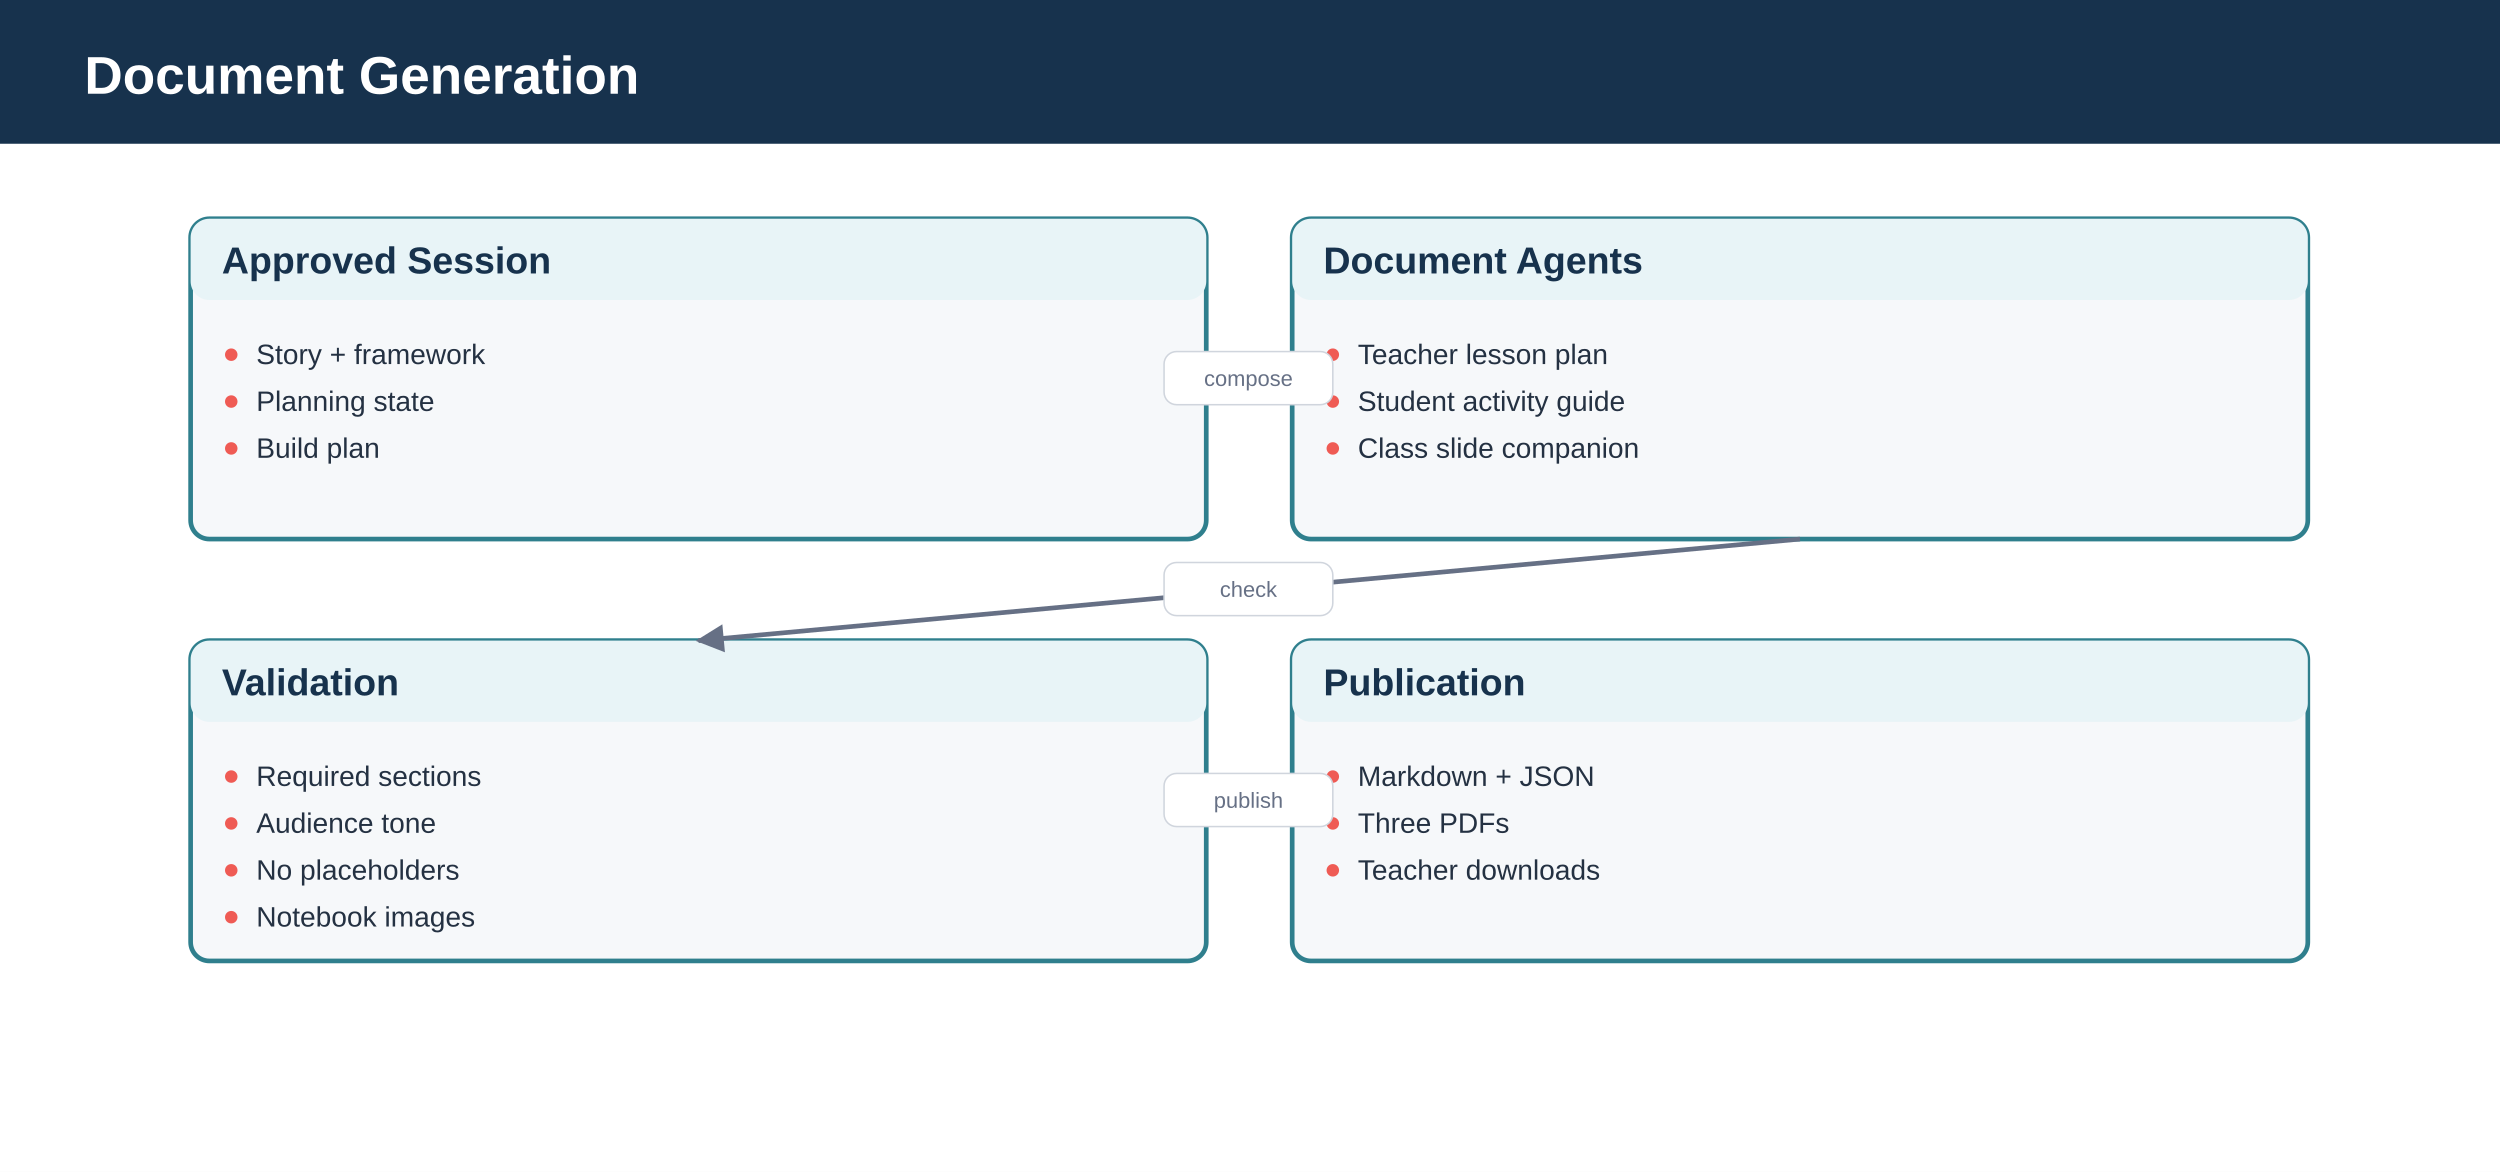
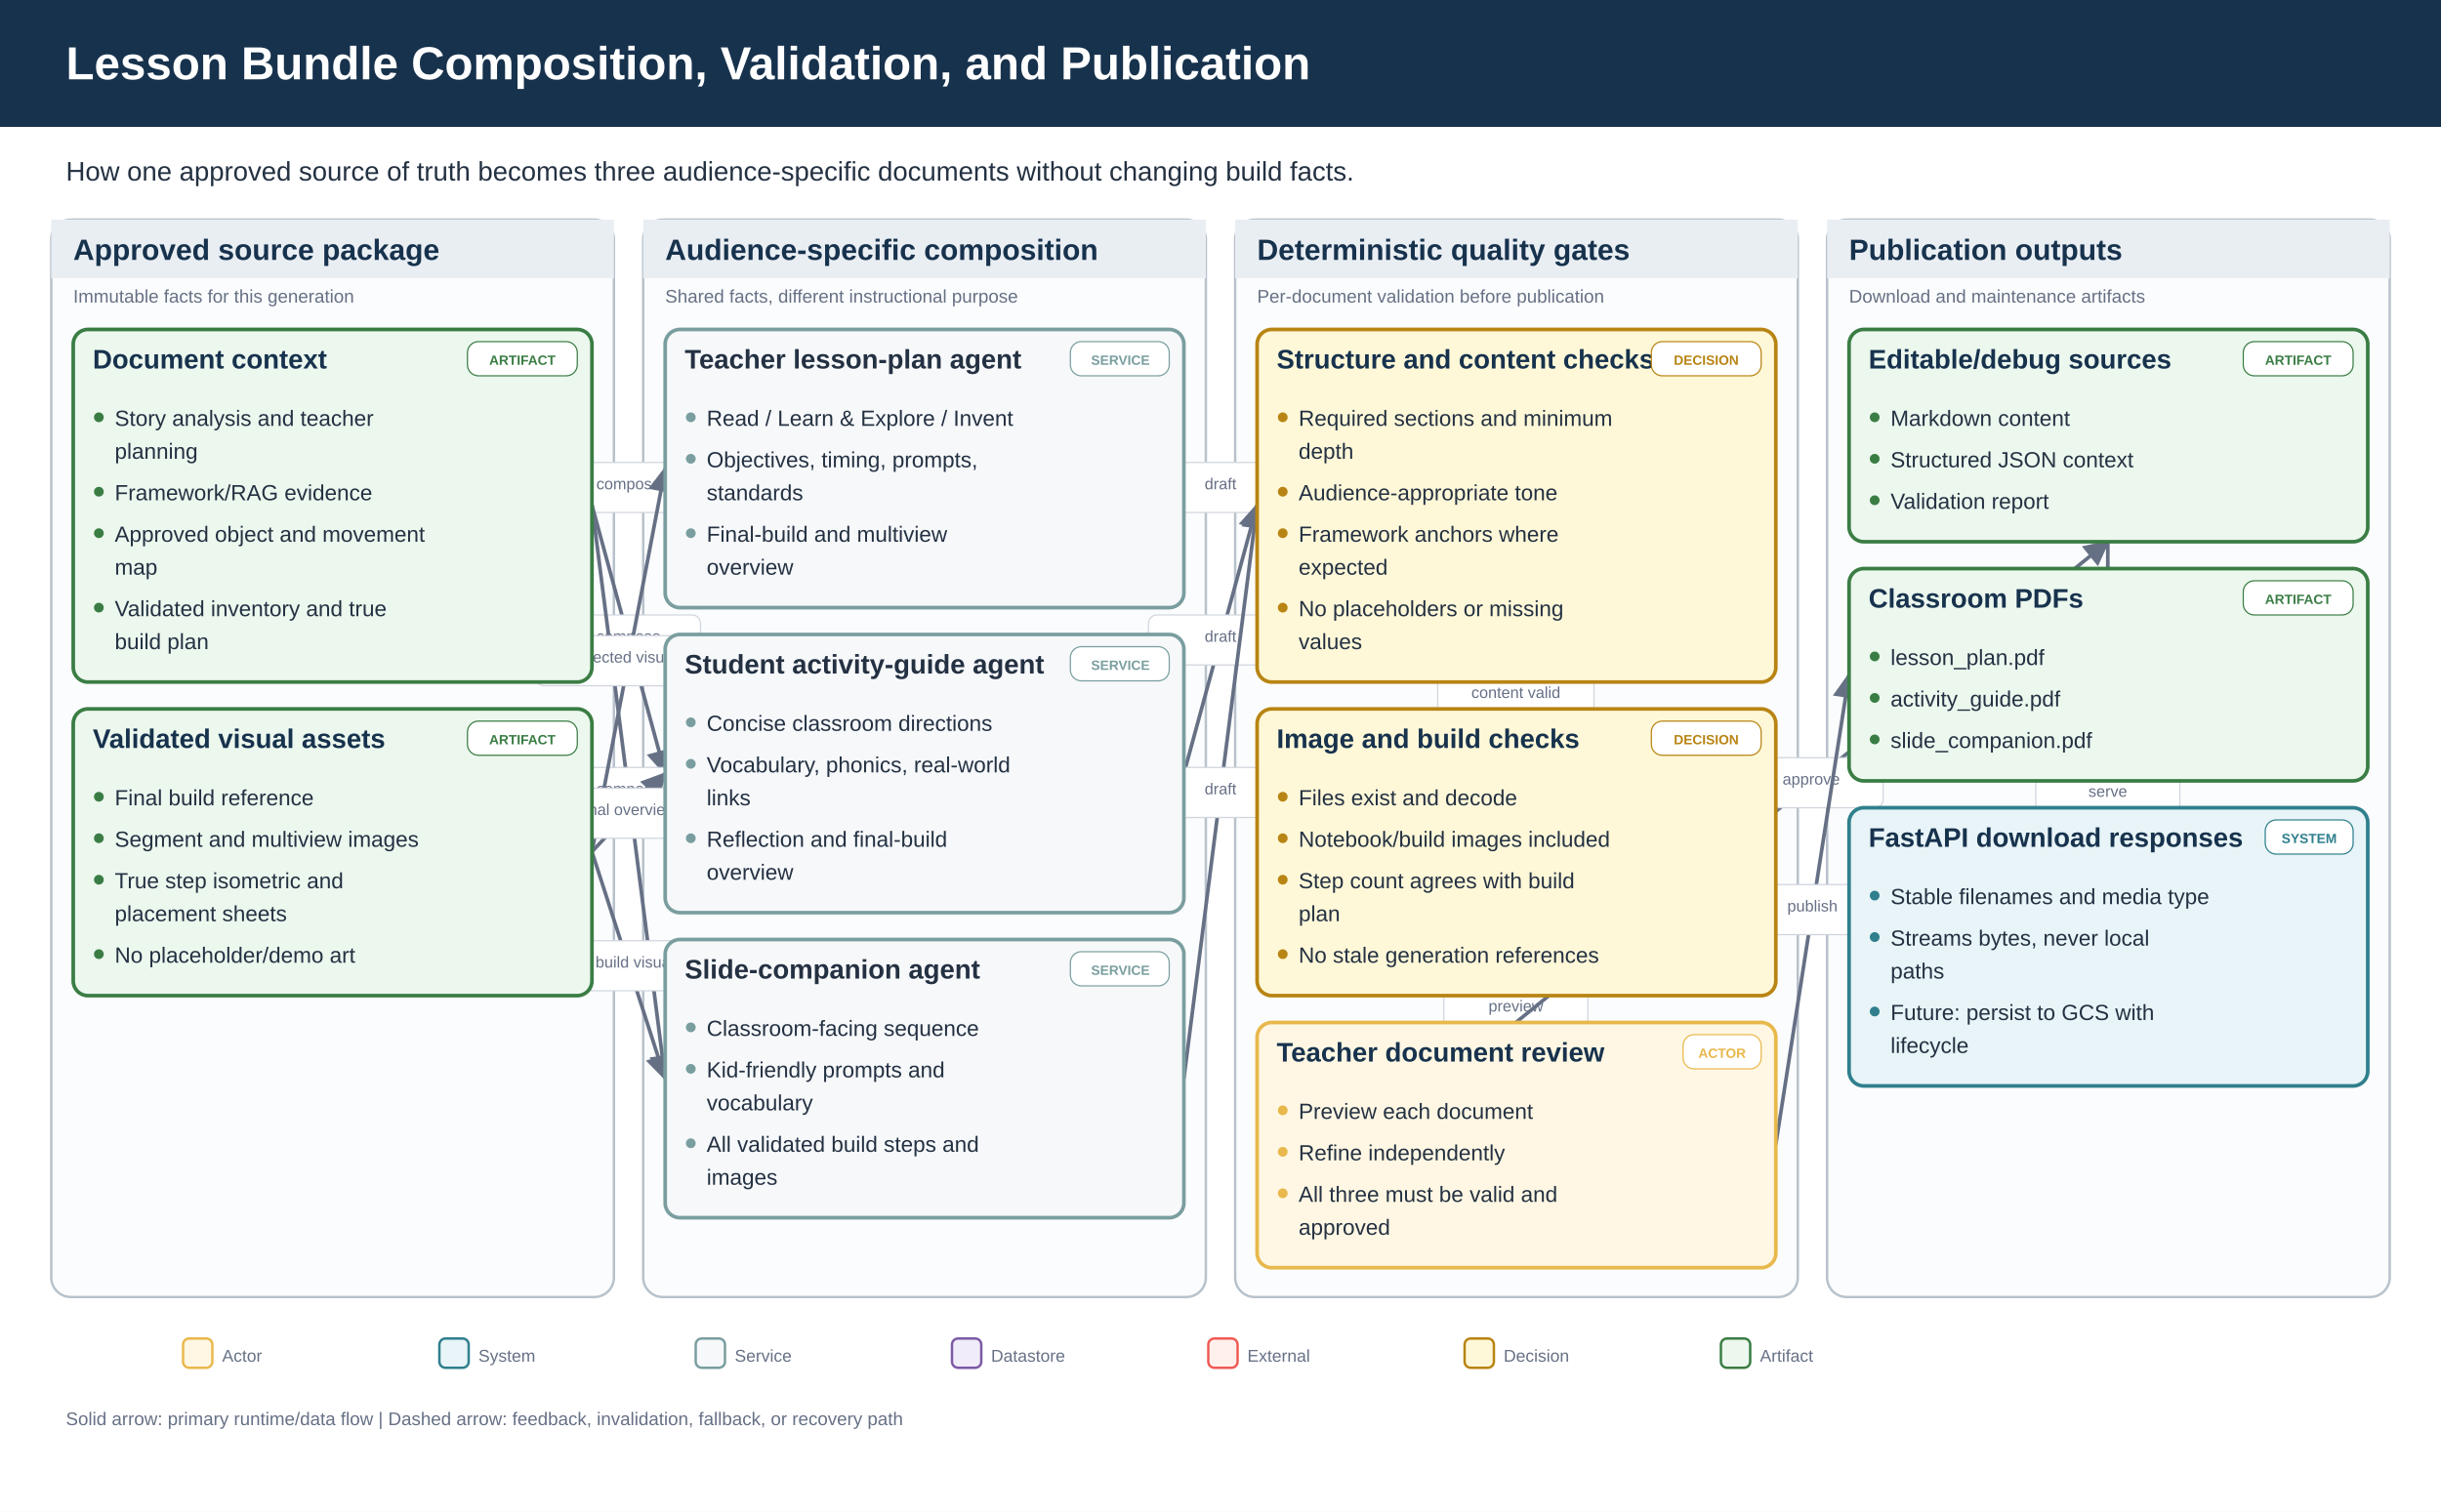
- <svg xmlns="http://www.w3.org/2000/svg" width="1600" height="750" viewBox="0 0 1600 750">
+ <svg xmlns="http://www.w3.org/2000/svg" width="2000" height="1239" viewBox="0 0 2000 1239">
  <rect width="100%" height="100%" fill="white" />
-   <rect width="1600" height="92" fill="#17324D" />
-   <text x="54" y="60" font-family="Arial" font-size="34" font-weight="700" fill="white">Document Generation</text>
+   <rect width="2000" height="104" fill="#17324D" />
+   <text x="54" y="65" font-family="Arial" font-size="38" font-weight="700" fill="white">Lesson Bundle Composition, Validation, and Publication</text>
+   <text x="54" y="148" font-family="Arial" font-size="22" fill="#243142">How one approved source of truth becomes three audience-specific documents without changing build facts.</text>
  <defs>
-     <marker id="arrow" viewBox="0 0 10 10" refX="9" refY="5" markerWidth="6" markerHeight="6" orient="auto-start-reverse">
+     <marker id="arrow" viewBox="0 0 10 10" refX="9" refY="5" markerWidth="7" markerHeight="7" orient="auto-start-reverse">
      <path d="M 0 0 L 10 5 L 0 10 z" fill="#667085" />
    </marker>
  </defs>
-   <rect x="122" y="140" width="650" height="205" rx="12" fill="#F6F8FA" stroke="#2F7F8D" stroke-width="3" />
-   <rect x="122" y="140" width="650" height="52" rx="12" fill="#E8F4F7" />
-   <text x="142" y="175" font-family="Arial" font-size="24" font-weight="700" fill="#17324D">Approved Session</text>
-   <circle cx="148" cy="227" r="4" fill="#EF5B54" />
-   <text x="164" y="233" font-family="Arial" font-size="18" fill="#243142">Story + framework</text>
-   <circle cx="148" cy="257" r="4" fill="#EF5B54" />
-   <text x="164" y="263" font-family="Arial" font-size="18" fill="#243142">Planning state</text>
-   <circle cx="148" cy="287" r="4" fill="#EF5B54" />
-   <text x="164" y="293" font-family="Arial" font-size="18" fill="#243142">Build plan</text>
-   <rect x="827" y="140" width="650" height="205" rx="12" fill="#F6F8FA" stroke="#2F7F8D" stroke-width="3" />
-   <rect x="827" y="140" width="650" height="52" rx="12" fill="#E8F4F7" />
-   <text x="847" y="175" font-family="Arial" font-size="24" font-weight="700" fill="#17324D">Document Agents</text>
-   <circle cx="853" cy="227" r="4" fill="#EF5B54" />
-   <text x="869" y="233" font-family="Arial" font-size="18" fill="#243142">Teacher lesson plan</text>
-   <circle cx="853" cy="257" r="4" fill="#EF5B54" />
-   <text x="869" y="263" font-family="Arial" font-size="18" fill="#243142">Student activity guide</text>
-   <circle cx="853" cy="287" r="4" fill="#EF5B54" />
-   <text x="869" y="293" font-family="Arial" font-size="18" fill="#243142">Class slide companion</text>
-   <rect x="122" y="410" width="650" height="205" rx="12" fill="#F6F8FA" stroke="#2F7F8D" stroke-width="3" />
-   <rect x="122" y="410" width="650" height="52" rx="12" fill="#E8F4F7" />
-   <text x="142" y="445" font-family="Arial" font-size="24" font-weight="700" fill="#17324D">Validation</text>
-   <circle cx="148" cy="497" r="4" fill="#EF5B54" />
-   <text x="164" y="503" font-family="Arial" font-size="18" fill="#243142">Required sections</text>
-   <circle cx="148" cy="527" r="4" fill="#EF5B54" />
-   <text x="164" y="533" font-family="Arial" font-size="18" fill="#243142">Audience tone</text>
-   <circle cx="148" cy="557" r="4" fill="#EF5B54" />
-   <text x="164" y="563" font-family="Arial" font-size="18" fill="#243142">No placeholders</text>
-   <circle cx="148" cy="587" r="4" fill="#EF5B54" />
-   <text x="164" y="593" font-family="Arial" font-size="18" fill="#243142">Notebook images</text>
-   <rect x="827" y="410" width="650" height="205" rx="12" fill="#F6F8FA" stroke="#2F7F8D" stroke-width="3" />
-   <rect x="827" y="410" width="650" height="52" rx="12" fill="#E8F4F7" />
-   <text x="847" y="445" font-family="Arial" font-size="24" font-weight="700" fill="#17324D">Publication</text>
-   <circle cx="853" cy="497" r="4" fill="#EF5B54" />
-   <text x="869" y="503" font-family="Arial" font-size="18" fill="#243142">Markdown + JSON</text>
-   <circle cx="853" cy="527" r="4" fill="#EF5B54" />
-   <text x="869" y="533" font-family="Arial" font-size="18" fill="#243142">Three PDFs</text>
-   <circle cx="853" cy="557" r="4" fill="#EF5B54" />
-   <text x="869" y="563" font-family="Arial" font-size="18" fill="#243142">Teacher downloads</text>
-   <line x1="772" y1="242" x2="827" y2="242" stroke="#667085" stroke-width="3" marker-end="url(#arrow)" />
-   <rect x="745" y="225" width="108" height="34" rx="8" fill="white" stroke="#D0D5DD" />
-   <text x="799" y="247" text-anchor="middle" font-family="Arial" font-size="14" fill="#667085">compose</text>
-   <line x1="1152" y1="345" x2="447" y2="410" stroke="#667085" stroke-width="3" marker-end="url(#arrow)" />
-   <rect x="745" y="360" width="108" height="34" rx="8" fill="white" stroke="#D0D5DD" />
-   <text x="799" y="382" text-anchor="middle" font-family="Arial" font-size="14" fill="#667085">check</text>
-   <line x1="772" y1="512" x2="827" y2="512" stroke="#667085" stroke-width="3" marker-end="url(#arrow)" />
-   <rect x="745" y="495" width="108" height="34" rx="8" fill="white" stroke="#D0D5DD" />
-   <text x="799" y="517" text-anchor="middle" font-family="Arial" font-size="14" fill="#667085">publish</text>
+   <rect x="42" y="180" width="461" height="883" rx="16" fill="#FBFCFD" stroke="#B8C2CC" stroke-width="2" />
+   <rect x="42" y="180" width="461" height="48" fill="#E9EEF3" />
+   <text x="60" y="213" font-family="Arial" font-size="24" font-weight="700" fill="#17324D">Approved source package</text>
+   <text x="60" y="248" font-family="Arial" font-size="15" fill="#667085">Immutable facts for this generation</text>
+   <rect x="527" y="180" width="461" height="883" rx="16" fill="#FBFCFD" stroke="#B8C2CC" stroke-width="2" />
+   <rect x="527" y="180" width="461" height="48" fill="#E9EEF3" />
+   <text x="545" y="213" font-family="Arial" font-size="24" font-weight="700" fill="#17324D">Audience-specific composition</text>
+   <text x="545" y="248" font-family="Arial" font-size="15" fill="#667085">Shared facts, different instructional purpose</text>
+   <rect x="1012" y="180" width="461" height="883" rx="16" fill="#FBFCFD" stroke="#B8C2CC" stroke-width="2" />
+   <rect x="1012" y="180" width="461" height="48" fill="#E9EEF3" />
+   <text x="1030" y="213" font-family="Arial" font-size="24" font-weight="700" fill="#17324D">Deterministic quality gates</text>
+   <text x="1030" y="248" font-family="Arial" font-size="15" fill="#667085">Per-document validation before publication</text>
+   <rect x="1497" y="180" width="461" height="883" rx="16" fill="#FBFCFD" stroke="#B8C2CC" stroke-width="2" />
+   <rect x="1497" y="180" width="461" height="48" fill="#E9EEF3" />
+   <text x="1515" y="213" font-family="Arial" font-size="24" font-weight="700" fill="#17324D">Publication outputs</text>
+   <text x="1515" y="248" font-family="Arial" font-size="15" fill="#667085">Download and maintenance artifacts</text>
+   <line x1="485" y1="414" x2="545" y2="384" stroke="#667085" stroke-width="3" marker-end="url(#arrow)" />
+   <rect x="456" y="379" width="118" height="41" rx="7" fill="white" stroke="#D0D5DD" />
+   <text x="515" y="401" text-anchor="middle" font-family="Arial" font-size="13" fill="#667085">compose</text>
+   <line x1="485" y1="414" x2="545" y2="634" stroke="#667085" stroke-width="3" marker-end="url(#arrow)" />
+   <rect x="456" y="504" width="118" height="41" rx="7" fill="white" stroke="#D0D5DD" />
+   <text x="515" y="526" text-anchor="middle" font-family="Arial" font-size="13" fill="#667085">compose</text>
+   <line x1="485" y1="414" x2="545" y2="884" stroke="#667085" stroke-width="3" marker-end="url(#arrow)" />
+   <rect x="456" y="629" width="118" height="41" rx="7" fill="white" stroke="#D0D5DD" />
+   <text x="515" y="651" text-anchor="middle" font-family="Arial" font-size="13" fill="#667085">compose</text>
+   <line x1="485" y1="698" x2="545" y2="384" stroke="#667085" stroke-width="3" marker-end="url(#arrow)" />
+   <rect x="439" y="521" width="152" height="41" rx="7" fill="white" stroke="#D0D5DD" />
+   <text x="515" y="543" text-anchor="middle" font-family="Arial" font-size="13" fill="#667085">selected visuals</text>
+   <line x1="485" y1="698" x2="545" y2="634" stroke="#667085" stroke-width="3" marker-end="url(#arrow)" />
+   <rect x="447" y="646" width="136" height="41" rx="7" fill="white" stroke="#D0D5DD" />
+   <text x="515" y="668" text-anchor="middle" font-family="Arial" font-size="13" fill="#667085">final overview</text>
+   <line x1="485" y1="698" x2="545" y2="884" stroke="#667085" stroke-width="3" marker-end="url(#arrow)" />
+   <rect x="435" y="771" width="160" height="41" rx="7" fill="white" stroke="#D0D5DD" />
+   <text x="515" y="793" text-anchor="middle" font-family="Arial" font-size="13" fill="#667085">all build visuals</text>
+   <line x1="970" y1="384" x2="1030" y2="414" stroke="#667085" stroke-width="3" marker-end="url(#arrow)" />
+   <rect x="941" y="379" width="118" height="41" rx="7" fill="white" stroke="#D0D5DD" />
+   <text x="1000" y="401" text-anchor="middle" font-family="Arial" font-size="13" fill="#667085">draft</text>
+   <line x1="970" y1="634" x2="1030" y2="414" stroke="#667085" stroke-width="3" marker-end="url(#arrow)" />
+   <rect x="941" y="504" width="118" height="41" rx="7" fill="white" stroke="#D0D5DD" />
+   <text x="1000" y="526" text-anchor="middle" font-family="Arial" font-size="13" fill="#667085">draft</text>
+   <line x1="970" y1="884" x2="1030" y2="414" stroke="#667085" stroke-width="3" marker-end="url(#arrow)" />
+   <rect x="941" y="629" width="118" height="41" rx="7" fill="white" stroke="#D0D5DD" />
+   <text x="1000" y="651" text-anchor="middle" font-family="Arial" font-size="13" fill="#667085">draft</text>
+   <line x1="1242" y1="559" x2="1242" y2="581" stroke="#667085" stroke-width="3" marker-end="url(#arrow)" />
+   <rect x="1178" y="550" width="128" height="41" rx="7" fill="white" stroke="#D0D5DD" />
+   <text x="1242" y="572" text-anchor="middle" font-family="Arial" font-size="13" fill="#667085">content valid</text>
+   <line x1="1242" y1="816" x2="1242" y2="838" stroke="#667085" stroke-width="3" marker-end="url(#arrow)" />
+   <rect x="1183" y="807" width="118" height="41" rx="7" fill="white" stroke="#D0D5DD" />
+   <text x="1242" y="829" text-anchor="middle" font-family="Arial" font-size="13" fill="#667085">preview</text>
+   <line x1="1242" y1="838" x2="1727" y2="444" stroke="#667085" stroke-width="3" marker-end="url(#arrow)" />
+   <rect x="1425" y="621" width="118" height="41" rx="7" fill="white" stroke="#D0D5DD" />
+   <text x="1484" y="643" text-anchor="middle" font-family="Arial" font-size="13" fill="#667085">approve</text>
+   <line x1="1455" y1="938" x2="1515" y2="553" stroke="#667085" stroke-width="3" marker-end="url(#arrow)" />
+   <rect x="1426" y="725" width="118" height="41" rx="7" fill="white" stroke="#D0D5DD" />
+   <text x="1485" y="747" text-anchor="middle" font-family="Arial" font-size="13" fill="#667085">publish</text>
+   <line x1="1727" y1="444" x2="1727" y2="662" stroke="#667085" stroke-width="3" marker-end="url(#arrow)" />
+   <rect x="1668" y="533" width="118" height="41" rx="7" fill="white" stroke="#D0D5DD" />
+   <text x="1727" y="555" text-anchor="middle" font-family="Arial" font-size="13" fill="#667085">serve</text>
+   <line x1="1727" y1="640" x2="1727" y2="662" stroke="#667085" stroke-width="3" marker-end="url(#arrow)" />
+   <rect x="1668" y="631" width="118" height="41" rx="7" fill="white" stroke="#D0D5DD" />
+   <text x="1727" y="653" text-anchor="middle" font-family="Arial" font-size="13" fill="#667085">serve</text>
+   <rect x="60" y="270" width="425" height="289" rx="12" fill="#ECF7EE" stroke="#3A7D44" stroke-width="3" />
+   <text x="76" y="302" font-family="Arial" font-size="22" font-weight="700" fill="#17324D">Document context</text>
+   <rect x="383" y="280" width="90" height="28" rx="9" fill="white" stroke="#3A7D44" />
+   <text x="428" y="299" text-anchor="middle" font-family="Arial" font-size="11" font-weight="700" fill="#3A7D44">ARTIFACT</text>
+   <circle cx="81" cy="342" r="4" fill="#3A7D44" />
+   <text x="94" y="349" font-family="Arial" font-size="18" fill="#243142">Story analysis and teacher</text>
+   <text x="94" y="376" font-family="Arial" font-size="18" fill="#243142">planning</text>
+   <circle cx="81" cy="403" r="4" fill="#3A7D44" />
+   <text x="94" y="410" font-family="Arial" font-size="18" fill="#243142">Framework/RAG evidence</text>
+   <circle cx="81" cy="437" r="4" fill="#3A7D44" />
+   <text x="94" y="444" font-family="Arial" font-size="18" fill="#243142">Approved object and movement</text>
+   <text x="94" y="471" font-family="Arial" font-size="18" fill="#243142">map</text>
+   <circle cx="81" cy="498" r="4" fill="#3A7D44" />
+   <text x="94" y="505" font-family="Arial" font-size="18" fill="#243142">Validated inventory and true</text>
+   <text x="94" y="532" font-family="Arial" font-size="18" fill="#243142">build plan</text>
+   <rect x="60" y="581" width="425" height="235" rx="12" fill="#ECF7EE" stroke="#3A7D44" stroke-width="3" />
+   <text x="76" y="613" font-family="Arial" font-size="22" font-weight="700" fill="#17324D">Validated visual assets</text>
+   <rect x="383" y="591" width="90" height="28" rx="9" fill="white" stroke="#3A7D44" />
+   <text x="428" y="610" text-anchor="middle" font-family="Arial" font-size="11" font-weight="700" fill="#3A7D44">ARTIFACT</text>
+   <circle cx="81" cy="653" r="4" fill="#3A7D44" />
+   <text x="94" y="660" font-family="Arial" font-size="18" fill="#243142">Final build reference</text>
+   <circle cx="81" cy="687" r="4" fill="#3A7D44" />
+   <text x="94" y="694" font-family="Arial" font-size="18" fill="#243142">Segment and multiview images</text>
+   <circle cx="81" cy="721" r="4" fill="#3A7D44" />
+   <text x="94" y="728" font-family="Arial" font-size="18" fill="#243142">True step isometric and</text>
+   <text x="94" y="755" font-family="Arial" font-size="18" fill="#243142">placement sheets</text>
+   <circle cx="81" cy="782" r="4" fill="#3A7D44" />
+   <text x="94" y="789" font-family="Arial" font-size="18" fill="#243142">No placeholder/demo art</text>
+   <rect x="545" y="270" width="425" height="228" rx="12" fill="#F6F8FA" stroke="#7A9E9F" stroke-width="3" />
+   <text x="561" y="302" font-family="Arial" font-size="22" font-weight="700" fill="#243142">Teacher lesson-plan agent</text>
+   <rect x="877" y="280" width="81" height="28" rx="9" fill="white" stroke="#7A9E9F" />
+   <text x="918" y="299" text-anchor="middle" font-family="Arial" font-size="11" font-weight="700" fill="#7A9E9F">SERVICE</text>
+   <circle cx="566" cy="342" r="4" fill="#7A9E9F" />
+   <text x="579" y="349" font-family="Arial" font-size="18" fill="#243142">Read / Learn &amp; Explore / Invent</text>
+   <circle cx="566" cy="376" r="4" fill="#7A9E9F" />
+   <text x="579" y="383" font-family="Arial" font-size="18" fill="#243142">Objectives, timing, prompts,</text>
+   <text x="579" y="410" font-family="Arial" font-size="18" fill="#243142">standards</text>
+   <circle cx="566" cy="437" r="4" fill="#7A9E9F" />
+   <text x="579" y="444" font-family="Arial" font-size="18" fill="#243142">Final-build and multiview</text>
+   <text x="579" y="471" font-family="Arial" font-size="18" fill="#243142">overview</text>
+   <rect x="545" y="520" width="425" height="228" rx="12" fill="#F6F8FA" stroke="#7A9E9F" stroke-width="3" />
+   <text x="561" y="552" font-family="Arial" font-size="22" font-weight="700" fill="#243142">Student activity-guide agent</text>
+   <rect x="877" y="530" width="81" height="28" rx="9" fill="white" stroke="#7A9E9F" />
+   <text x="918" y="549" text-anchor="middle" font-family="Arial" font-size="11" font-weight="700" fill="#7A9E9F">SERVICE</text>
+   <circle cx="566" cy="592" r="4" fill="#7A9E9F" />
+   <text x="579" y="599" font-family="Arial" font-size="18" fill="#243142">Concise classroom directions</text>
+   <circle cx="566" cy="626" r="4" fill="#7A9E9F" />
+   <text x="579" y="633" font-family="Arial" font-size="18" fill="#243142">Vocabulary, phonics, real-world</text>
+   <text x="579" y="660" font-family="Arial" font-size="18" fill="#243142">links</text>
+   <circle cx="566" cy="687" r="4" fill="#7A9E9F" />
+   <text x="579" y="694" font-family="Arial" font-size="18" fill="#243142">Reflection and final-build</text>
+   <text x="579" y="721" font-family="Arial" font-size="18" fill="#243142">overview</text>
+   <rect x="545" y="770" width="425" height="228" rx="12" fill="#F6F8FA" stroke="#7A9E9F" stroke-width="3" />
+   <text x="561" y="802" font-family="Arial" font-size="22" font-weight="700" fill="#243142">Slide-companion agent</text>
+   <rect x="877" y="780" width="81" height="28" rx="9" fill="white" stroke="#7A9E9F" />
+   <text x="918" y="799" text-anchor="middle" font-family="Arial" font-size="11" font-weight="700" fill="#7A9E9F">SERVICE</text>
+   <circle cx="566" cy="842" r="4" fill="#7A9E9F" />
+   <text x="579" y="849" font-family="Arial" font-size="18" fill="#243142">Classroom-facing sequence</text>
+   <circle cx="566" cy="876" r="4" fill="#7A9E9F" />
+   <text x="579" y="883" font-family="Arial" font-size="18" fill="#243142">Kid-friendly prompts and</text>
+   <text x="579" y="910" font-family="Arial" font-size="18" fill="#243142">vocabulary</text>
+   <circle cx="566" cy="937" r="4" fill="#7A9E9F" />
+   <text x="579" y="944" font-family="Arial" font-size="18" fill="#243142">All validated build steps and</text>
+   <text x="579" y="971" font-family="Arial" font-size="18" fill="#243142">images</text>
+   <rect x="1030" y="270" width="425" height="289" rx="12" fill="#FFF8D8" stroke="#B88413" stroke-width="3" />
+   <text x="1046" y="302" font-family="Arial" font-size="22" font-weight="700" fill="#17324D">Structure and content checks</text>
+   <rect x="1353" y="280" width="90" height="28" rx="9" fill="white" stroke="#B88413" />
+   <text x="1398" y="299" text-anchor="middle" font-family="Arial" font-size="11" font-weight="700" fill="#B88413">DECISION</text>
+   <circle cx="1051" cy="342" r="4" fill="#B88413" />
+   <text x="1064" y="349" font-family="Arial" font-size="18" fill="#243142">Required sections and minimum</text>
+   <text x="1064" y="376" font-family="Arial" font-size="18" fill="#243142">depth</text>
+   <circle cx="1051" cy="403" r="4" fill="#B88413" />
+   <text x="1064" y="410" font-family="Arial" font-size="18" fill="#243142">Audience-appropriate tone</text>
+   <circle cx="1051" cy="437" r="4" fill="#B88413" />
+   <text x="1064" y="444" font-family="Arial" font-size="18" fill="#243142">Framework anchors where</text>
+   <text x="1064" y="471" font-family="Arial" font-size="18" fill="#243142">expected</text>
+   <circle cx="1051" cy="498" r="4" fill="#B88413" />
+   <text x="1064" y="505" font-family="Arial" font-size="18" fill="#243142">No placeholders or missing</text>
+   <text x="1064" y="532" font-family="Arial" font-size="18" fill="#243142">values</text>
+   <rect x="1030" y="581" width="425" height="235" rx="12" fill="#FFF8D8" stroke="#B88413" stroke-width="3" />
+   <text x="1046" y="613" font-family="Arial" font-size="22" font-weight="700" fill="#17324D">Image and build checks</text>
+   <rect x="1353" y="591" width="90" height="28" rx="9" fill="white" stroke="#B88413" />
+   <text x="1398" y="610" text-anchor="middle" font-family="Arial" font-size="11" font-weight="700" fill="#B88413">DECISION</text>
+   <circle cx="1051" cy="653" r="4" fill="#B88413" />
+   <text x="1064" y="660" font-family="Arial" font-size="18" fill="#243142">Files exist and decode</text>
+   <circle cx="1051" cy="687" r="4" fill="#B88413" />
+   <text x="1064" y="694" font-family="Arial" font-size="18" fill="#243142">Notebook/build images included</text>
+   <circle cx="1051" cy="721" r="4" fill="#B88413" />
+   <text x="1064" y="728" font-family="Arial" font-size="18" fill="#243142">Step count agrees with build</text>
+   <text x="1064" y="755" font-family="Arial" font-size="18" fill="#243142">plan</text>
+   <circle cx="1051" cy="782" r="4" fill="#B88413" />
+   <text x="1064" y="789" font-family="Arial" font-size="18" fill="#243142">No stale generation references</text>
+   <rect x="1030" y="838" width="425" height="201" rx="12" fill="#FFF7E3" stroke="#E8B84C" stroke-width="3" />
+   <text x="1046" y="870" font-family="Arial" font-size="22" font-weight="700" fill="#17324D">Teacher document review</text>
+   <rect x="1379" y="848" width="64" height="28" rx="9" fill="white" stroke="#E8B84C" />
+   <text x="1411" y="867" text-anchor="middle" font-family="Arial" font-size="11" font-weight="700" fill="#E8B84C">ACTOR</text>
+   <circle cx="1051" cy="910" r="4" fill="#E8B84C" />
+   <text x="1064" y="917" font-family="Arial" font-size="18" fill="#243142">Preview each document</text>
+   <circle cx="1051" cy="944" r="4" fill="#E8B84C" />
+   <text x="1064" y="951" font-family="Arial" font-size="18" fill="#243142">Refine independently</text>
+   <circle cx="1051" cy="978" r="4" fill="#E8B84C" />
+   <text x="1064" y="985" font-family="Arial" font-size="18" fill="#243142">All three must be valid and</text>
+   <text x="1064" y="1012" font-family="Arial" font-size="18" fill="#243142">approved</text>
+   <rect x="1515" y="270" width="425" height="174" rx="12" fill="#ECF7EE" stroke="#3A7D44" stroke-width="3" />
+   <text x="1531" y="302" font-family="Arial" font-size="22" font-weight="700" fill="#17324D">Editable/debug sources</text>
+   <rect x="1838" y="280" width="90" height="28" rx="9" fill="white" stroke="#3A7D44" />
+   <text x="1883" y="299" text-anchor="middle" font-family="Arial" font-size="11" font-weight="700" fill="#3A7D44">ARTIFACT</text>
+   <circle cx="1536" cy="342" r="4" fill="#3A7D44" />
+   <text x="1549" y="349" font-family="Arial" font-size="18" fill="#243142">Markdown content</text>
+   <circle cx="1536" cy="376" r="4" fill="#3A7D44" />
+   <text x="1549" y="383" font-family="Arial" font-size="18" fill="#243142">Structured JSON context</text>
+   <circle cx="1536" cy="410" r="4" fill="#3A7D44" />
+   <text x="1549" y="417" font-family="Arial" font-size="18" fill="#243142">Validation report</text>
+   <rect x="1515" y="466" width="425" height="174" rx="12" fill="#ECF7EE" stroke="#3A7D44" stroke-width="3" />
+   <text x="1531" y="498" font-family="Arial" font-size="22" font-weight="700" fill="#17324D">Classroom PDFs</text>
+   <rect x="1838" y="476" width="90" height="28" rx="9" fill="white" stroke="#3A7D44" />
+   <text x="1883" y="495" text-anchor="middle" font-family="Arial" font-size="11" font-weight="700" fill="#3A7D44">ARTIFACT</text>
+   <circle cx="1536" cy="538" r="4" fill="#3A7D44" />
+   <text x="1549" y="545" font-family="Arial" font-size="18" fill="#243142">lesson_plan.pdf</text>
+   <circle cx="1536" cy="572" r="4" fill="#3A7D44" />
+   <text x="1549" y="579" font-family="Arial" font-size="18" fill="#243142">activity_guide.pdf</text>
+   <circle cx="1536" cy="606" r="4" fill="#3A7D44" />
+   <text x="1549" y="613" font-family="Arial" font-size="18" fill="#243142">slide_companion.pdf</text>
+   <rect x="1515" y="662" width="425" height="228" rx="12" fill="#E8F4F7" stroke="#2F7F8D" stroke-width="3" />
+   <text x="1531" y="694" font-family="Arial" font-size="22" font-weight="700" fill="#17324D">FastAPI download responses</text>
+   <rect x="1856" y="672" width="72" height="28" rx="9" fill="white" stroke="#2F7F8D" />
+   <text x="1892" y="691" text-anchor="middle" font-family="Arial" font-size="11" font-weight="700" fill="#2F7F8D">SYSTEM</text>
+   <circle cx="1536" cy="734" r="4" fill="#2F7F8D" />
+   <text x="1549" y="741" font-family="Arial" font-size="18" fill="#243142">Stable filenames and media type</text>
+   <circle cx="1536" cy="768" r="4" fill="#2F7F8D" />
+   <text x="1549" y="775" font-family="Arial" font-size="18" fill="#243142">Streams bytes, never local</text>
+   <text x="1549" y="802" font-family="Arial" font-size="18" fill="#243142">paths</text>
+   <circle cx="1536" cy="829" r="4" fill="#2F7F8D" />
+   <text x="1549" y="836" font-family="Arial" font-size="18" fill="#243142">Future: persist to GCS with</text>
+   <text x="1549" y="863" font-family="Arial" font-size="18" fill="#243142">lifecycle</text>
+   <rect x="150" y="1097" width="24" height="24" rx="5" fill="#FFF7E3" stroke="#E8B84C" stroke-width="2" />
+   <text x="182" y="1116" font-family="Arial" font-size="14" fill="#667085">Actor</text>
+   <rect x="360" y="1097" width="24" height="24" rx="5" fill="#E8F4F7" stroke="#2F7F8D" stroke-width="2" />
+   <text x="392" y="1116" font-family="Arial" font-size="14" fill="#667085">System</text>
+   <rect x="570" y="1097" width="24" height="24" rx="5" fill="#F6F8FA" stroke="#7A9E9F" stroke-width="2" />
+   <text x="602" y="1116" font-family="Arial" font-size="14" fill="#667085">Service</text>
+   <rect x="780" y="1097" width="24" height="24" rx="5" fill="#F1ECFA" stroke="#7C5AA6" stroke-width="2" />
+   <text x="812" y="1116" font-family="Arial" font-size="14" fill="#667085">Datastore</text>
+   <rect x="990" y="1097" width="24" height="24" rx="5" fill="#FFF0ED" stroke="#EF5B54" stroke-width="2" />
+   <text x="1022" y="1116" font-family="Arial" font-size="14" fill="#667085">External</text>
+   <rect x="1200" y="1097" width="24" height="24" rx="5" fill="#FFF8D8" stroke="#B88413" stroke-width="2" />
+   <text x="1232" y="1116" font-family="Arial" font-size="14" fill="#667085">Decision</text>
+   <rect x="1410" y="1097" width="24" height="24" rx="5" fill="#ECF7EE" stroke="#3A7D44" stroke-width="2" />
+   <text x="1442" y="1116" font-family="Arial" font-size="14" fill="#667085">Artifact</text>
+   <text x="54" y="1168" font-family="Arial" font-size="15" fill="#667085">Solid arrow: primary runtime/data flow | Dashed arrow: feedback, invalidation, fallback, or recovery path</text>
</svg>
